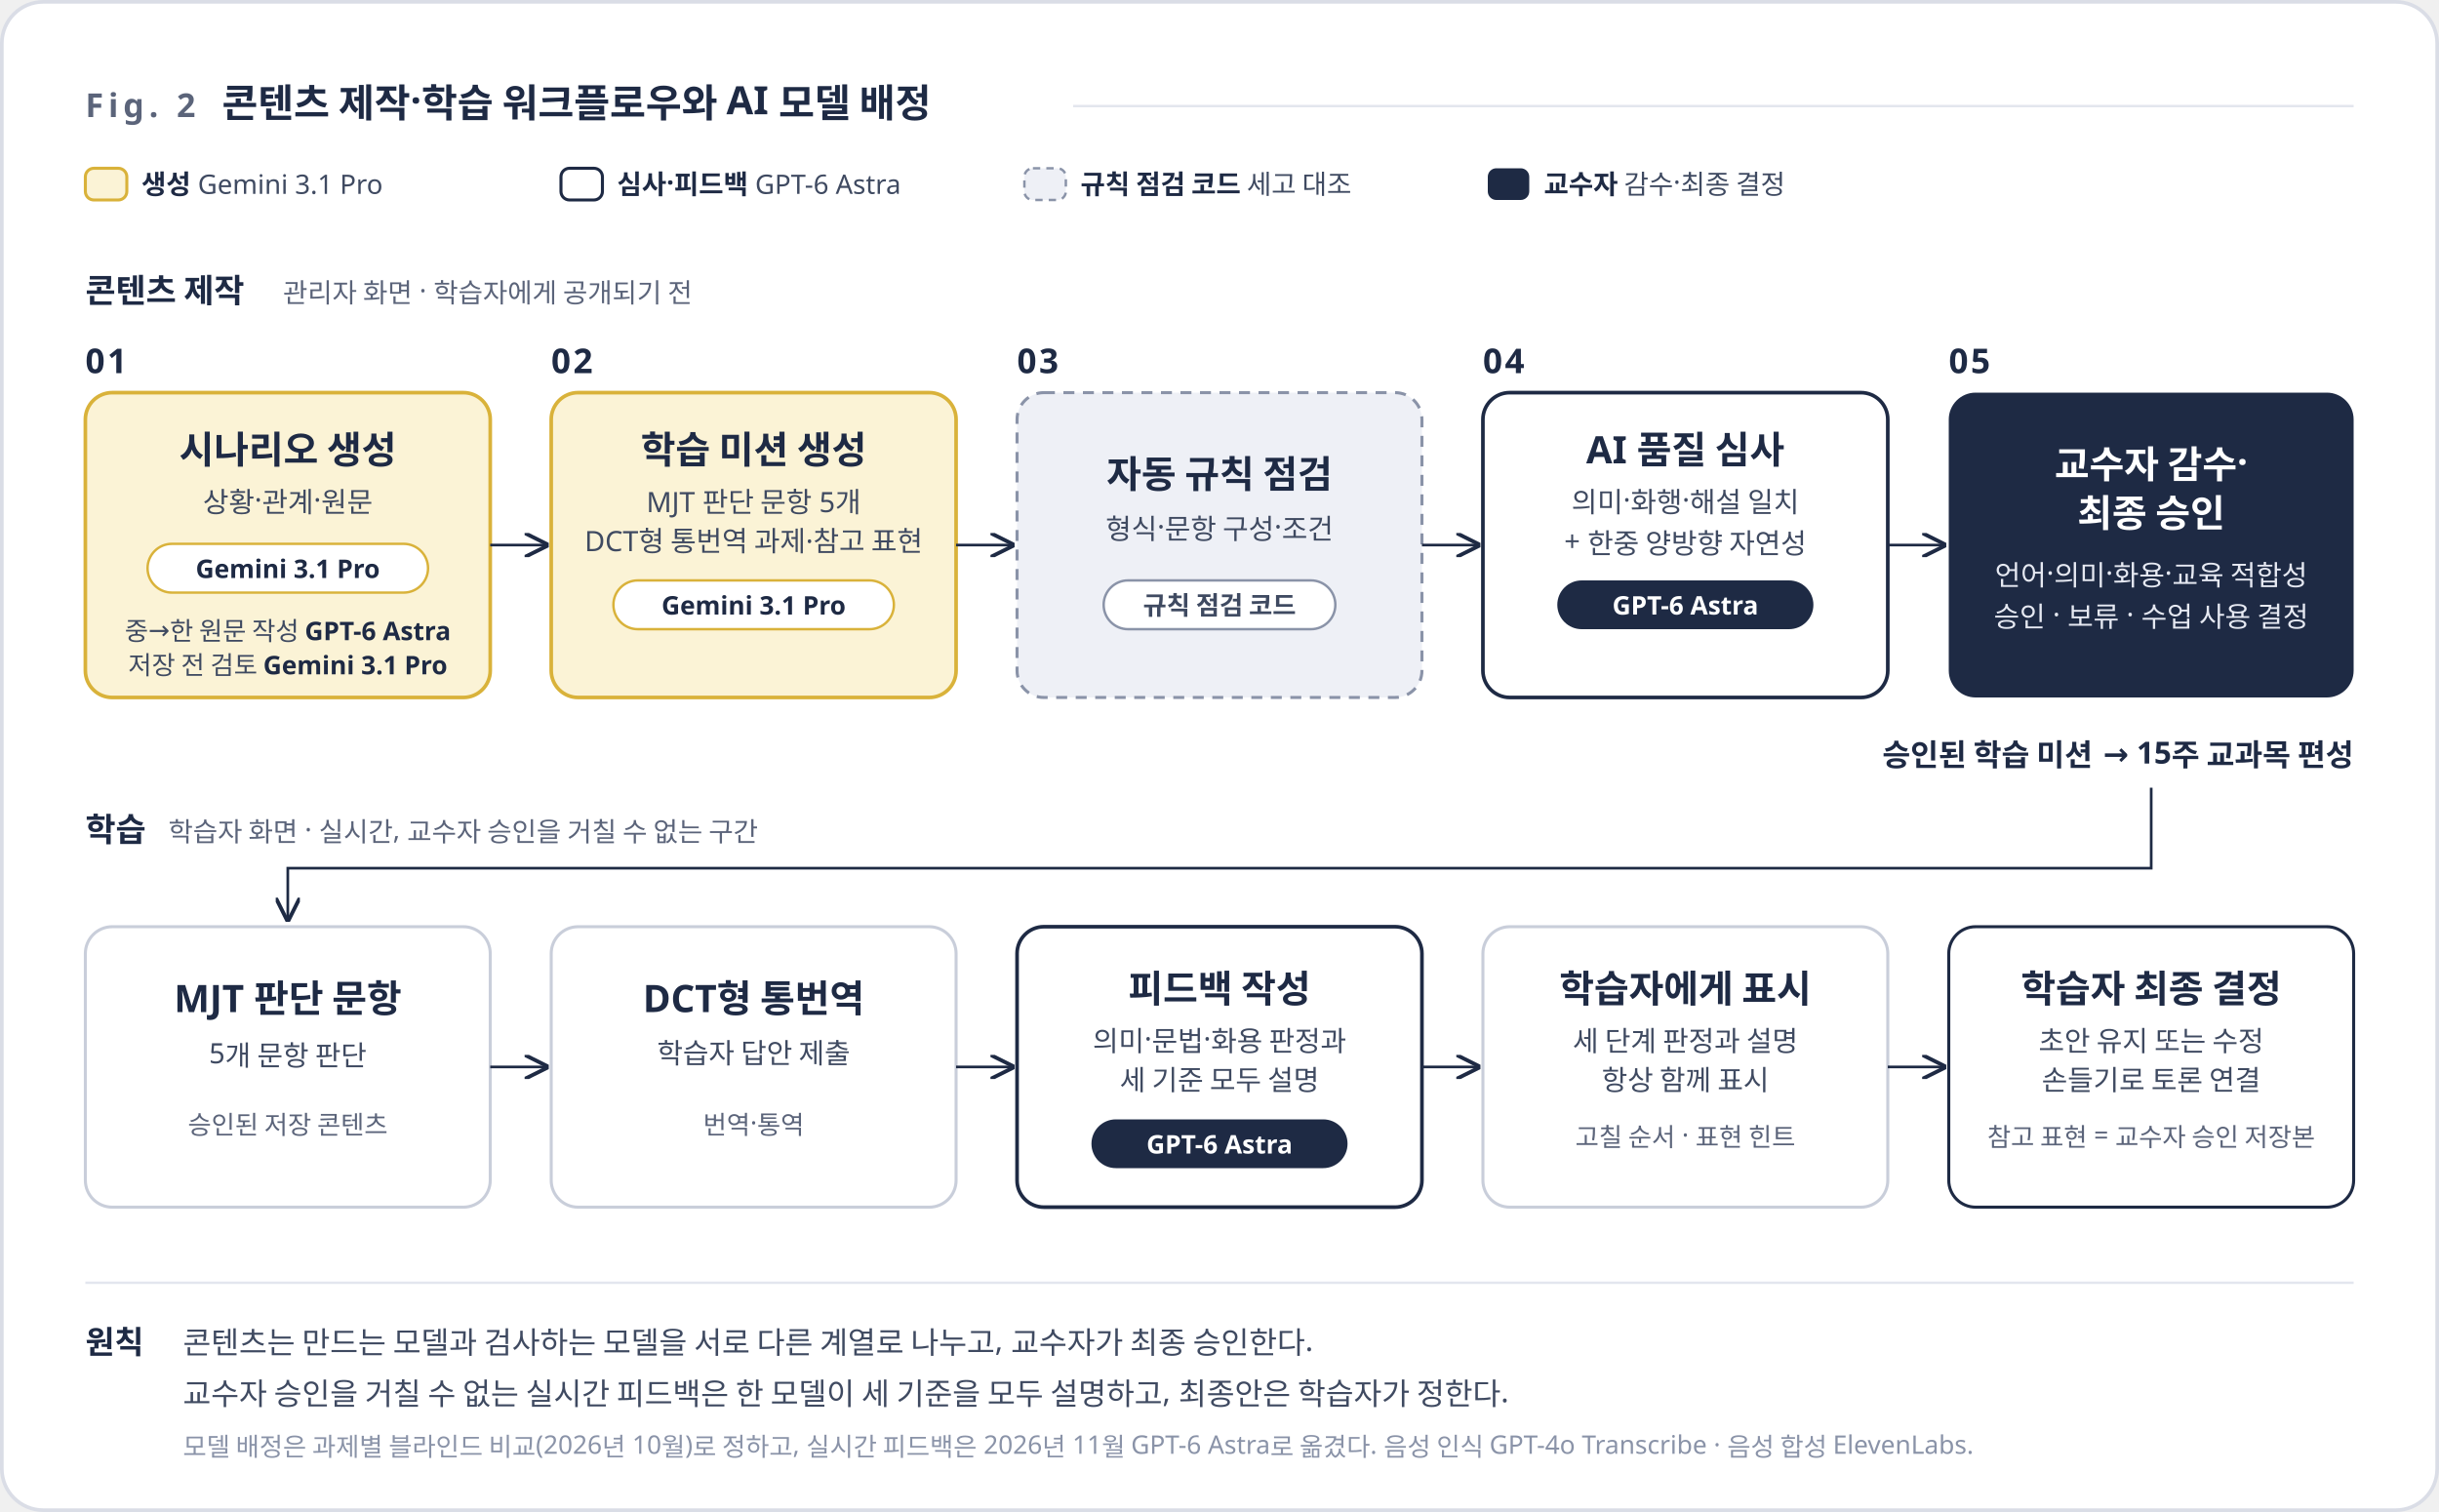
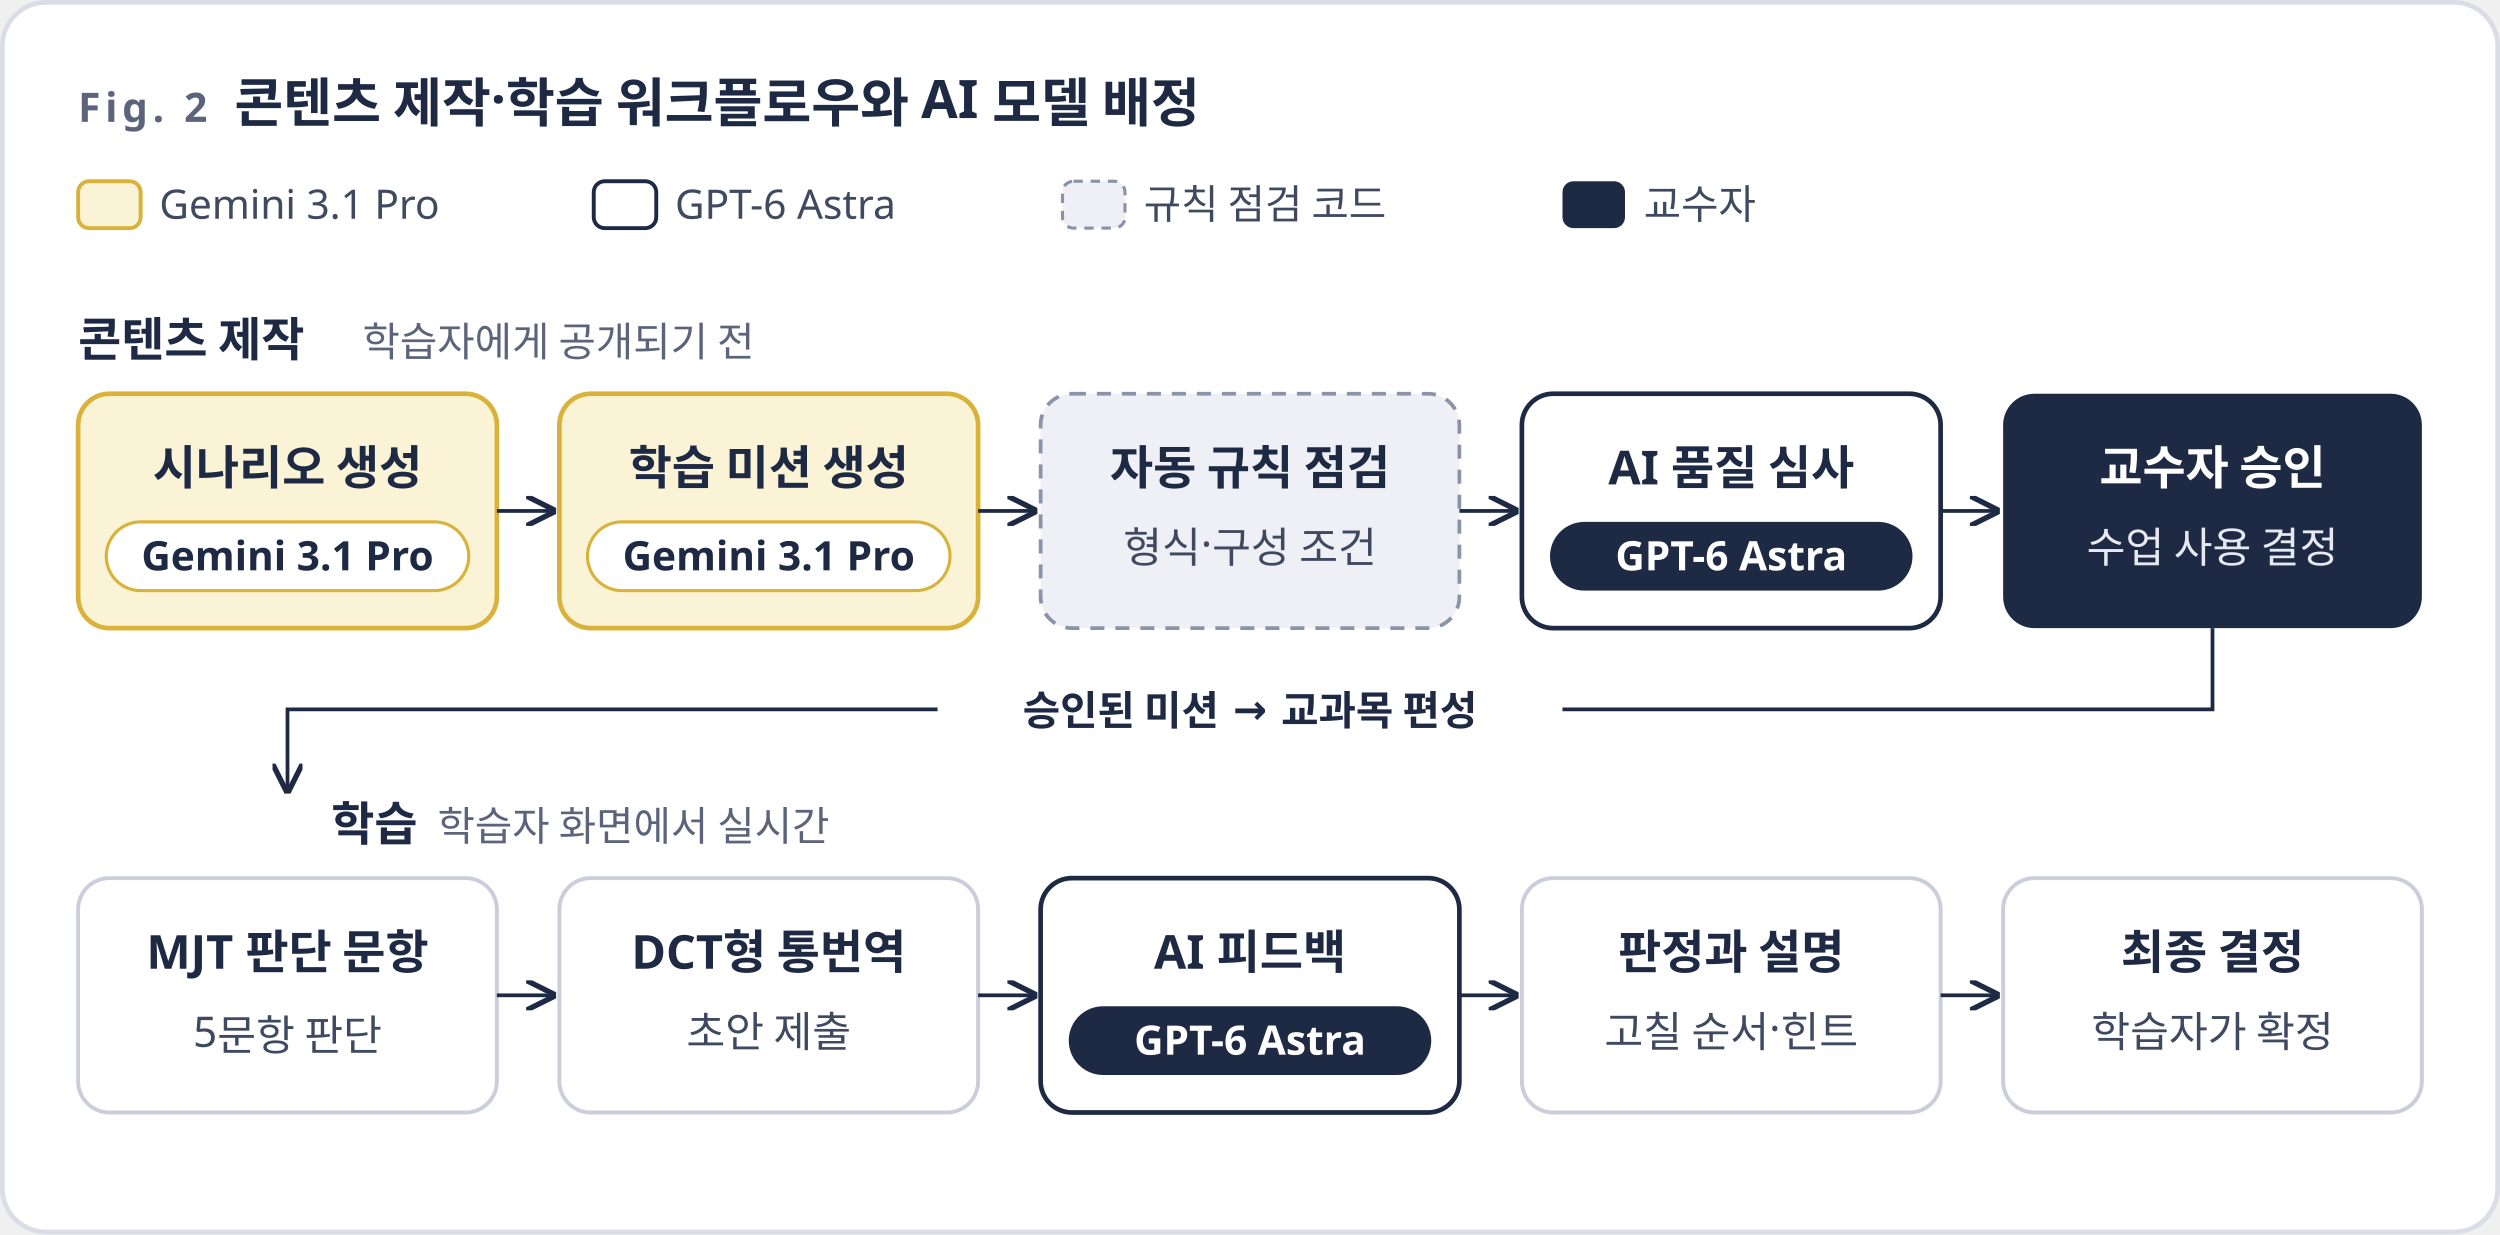
- <svg xmlns="http://www.w3.org/2000/svg" viewBox="0 0 2000 1240" width="2000" height="1240" font-family="Pretendard, 'Noto Sans KR', 'Malgun Gothic', sans-serif">
+ <svg xmlns="http://www.w3.org/2000/svg" viewBox="0 0 1600 790" width="1600" height="790" font-family="Pretendard, 'Noto Sans KR', 'Malgun Gothic', sans-serif">
  <defs>
-     <marker id="arrow" viewBox="0 0 10 10" refX="9" refY="5" markerWidth="9" markerHeight="9" orient="auto-start-reverse">
-       <path d="M0,0 L10,5 L0,10" fill="none" stroke="#1E2A44" stroke-width="1.6" />
+     <marker id="arrow" viewBox="0 0 10 10" refX="9" refY="5" markerWidth="8" markerHeight="8" orient="auto-start-reverse">
+       <path d="M0,0 L10,5 L0,10" fill="none" stroke="#1E2A44" stroke-width="1.8" />
    </marker>
    <style>
      .t { fill:#1E2A44; }
-       .num { font-size:28px; font-weight:800; letter-spacing:2px; fill:#1E2A44; }
-       .h { font-size:31px; font-weight:800; }
-       .s { font-size:23px; fill:#3F4A61; }
-       .sw { font-size:23px; fill:#E6E9F2; }
-       .chip { font-size:21px; font-weight:700; }
-       .row { font-size:27px; font-weight:800; fill:#1E2A44; }
-       .rowsub { font-size:22px; fill:#5B647A; }
-       .leg { font-size:22px; fill:#3F4A61; }
-       .line { stroke:#1E2A44; stroke-width:2.2; fill:none; }
+       .h { font-size:30px; font-weight:800; fill:#1E2A44; }
+       .s { font-size:27px; fill:#3F4A61; }
+       .row { font-size:30px; font-weight:800; fill:#1E2A44; }
+       .rowsub { font-size:26px; fill:#5B647A; }
+       .chip { font-size:26px; font-weight:700; }
+       .leg { font-size:26px; fill:#3F4A61; }
+       .line { stroke:#1E2A44; stroke-width:2.4; fill:none; }
+       .dline { stroke:#5B647A; stroke-width:2.4; fill:none; stroke-dasharray:10 8; }
    </style>
  </defs>
-   <rect x="1.5" y="1.5" width="1997" height="1237" rx="34" fill="#FFFFFF" stroke="#DADDE6" stroke-width="3" />
-   <text x="70" y="96" font-size="27" font-weight="700" letter-spacing="4" fill="#5B647A">Fig. 2</text>
-   <text x="182" y="96" font-size="32" font-weight="800" class="t">콘텐츠 제작·학습 워크플로우와 AI 모델 배정</text>
-   <line x1="880" y1="87" x2="1930" y2="87" stroke="#E3E6EE" stroke-width="2" />
-   <g transform="translate(70,138)">
-     <rect width="34" height="26" rx="7" fill="#FBF3D6" stroke="#D9B23A" stroke-width="2.5" />
-     <text x="46" y="21" class="leg">
-       <tspan font-weight="800" fill="#1E2A44">생성</tspan> Gemini 3.1 Pro</text>
-     <rect x="390" width="34" height="26" rx="7" fill="#FFFFFF" stroke="#1E2A44" stroke-width="2.5" />
-     <text x="436" y="21" class="leg">
-       <tspan font-weight="800" fill="#1E2A44">심사·피드백</tspan> GPT-6 Astra</text>
-     <rect x="770" width="34" height="26" rx="7" fill="#EEF0F6" stroke="#8A93A8" stroke-width="2" stroke-dasharray="6 5" />
-     <text x="816" y="21" class="leg">
-       <tspan font-weight="800" fill="#1E2A44">규칙 점검 코드</tspan> 세고 대조</text>
-     <rect x="1150" width="34" height="26" rx="7" fill="#1E2A44" />
-     <text x="1196" y="21" class="leg">
-       <tspan font-weight="800" fill="#1E2A44">교수자</tspan> 감수·최종 결정</text>
-   </g>
-   <text x="70" y="248" class="row">콘텐츠 제작</text>
-   <text x="232" y="248" class="rowsub">관리자 화면 · 학습자에게 공개되기 전</text>
-   <text x="70" y="306" class="num">01</text>
-   <rect x="70" y="322" width="332" height="250" rx="22" fill="#FBF3D6" stroke="#D9B23A" stroke-width="3" />
-   <text x="236" y="380" text-anchor="middle" class="h t">시나리오 생성</text>
-   <text x="236" y="420" text-anchor="middle" class="s">상황·관계·원문</text>
-   <rect x="121" y="446" width="230" height="40" rx="20" fill="#FFFFFF" stroke="#D9B23A" stroke-width="2" />
-   <text x="236" y="474" text-anchor="middle" class="chip t">Gemini 3.1 Pro</text>
-   <text x="236" y="525" text-anchor="middle" font-size="21" fill="#3F4A61">중→한 원문 작성 <tspan font-weight="700" fill="#1E2A44">GPT-6 Astra</tspan>
-   </text>
-   <text x="236" y="553" text-anchor="middle" font-size="21" fill="#3F4A61">저장 전 검토 <tspan font-weight="700" fill="#1E2A44">Gemini 3.1 Pro</tspan>
-   </text>
-   <text x="452" y="306" class="num">02</text>
-   <rect x="452" y="322" width="332" height="250" rx="22" fill="#FBF3D6" stroke="#D9B23A" stroke-width="3" />
-   <text x="618" y="380" text-anchor="middle" class="h t">학습 미션 생성</text>
-   <text x="618" y="420" text-anchor="middle" class="s">MJT 판단 문항 5개</text>
-   <text x="618" y="452" text-anchor="middle" class="s">DCT형 통번역 과제·참고 표현</text>
-   <rect x="503" y="476" width="230" height="40" rx="20" fill="#FFFFFF" stroke="#D9B23A" stroke-width="2" />
-   <text x="618" y="504" text-anchor="middle" class="chip t">Gemini 3.1 Pro</text>
-   <text x="834" y="306" class="num">03</text>
-   <rect x="834" y="322" width="332" height="250" rx="22" fill="#EEF0F6" stroke="#8A93A8" stroke-width="2.5" stroke-dasharray="9 7" />
-   <text x="1000" y="400" text-anchor="middle" class="h t">자동 규칙 점검</text>
-   <text x="1000" y="442" text-anchor="middle" class="s">형식·문항 구성·조건</text>
-   <rect x="905" y="476" width="190" height="40" rx="20" fill="#FFFFFF" stroke="#8A93A8" stroke-width="2" />
-   <text x="1000" y="504" text-anchor="middle" class="chip" fill="#3F4A61">규칙 점검 코드</text>
-   <text x="1216" y="306" class="num">04</text>
-   <rect x="1216" y="322" width="332" height="250" rx="22" fill="#FFFFFF" stroke="#1E2A44" stroke-width="3" />
-   <text x="1382" y="380" text-anchor="middle" class="h t">AI 품질 심사</text>
-   <text x="1382" y="420" text-anchor="middle" class="s">의미·화행·해설 일치</text>
-   <text x="1382" y="452" text-anchor="middle" class="s">+ 한중 양방향 자연성</text>
-   <rect x="1277" y="476" width="210" height="40" rx="20" fill="#1E2A44" />
-   <text x="1382" y="504" text-anchor="middle" class="chip" fill="#FFFFFF">GPT-6 Astra</text>
-   <text x="1598" y="306" class="num">05</text>
-   <rect x="1598" y="322" width="332" height="250" rx="22" fill="#1E2A44" />
-   <text x="1764" y="392" text-anchor="middle" class="h" fill="#FFFFFF">교수자 감수·</text>
-   <text x="1764" y="432" text-anchor="middle" class="h" fill="#FFFFFF">최종 승인</text>
-   <text x="1764" y="480" text-anchor="middle" class="sw">언어·의미·화용·교육 적합성</text>
-   <text x="1764" y="514" text-anchor="middle" class="sw">승인 · 보류 · 수업 사용 결정</text>
-   <line x1="402" y1="447" x2="448" y2="447" class="line" marker-end="url(#arrow)" />
-   <line x1="784" y1="447" x2="830" y2="447" class="line" marker-end="url(#arrow)" />
-   <line x1="1166" y1="447" x2="1212" y2="447" class="line" marker-end="url(#arrow)" />
-   <line x1="1548" y1="447" x2="1594" y2="447" class="line" marker-end="url(#arrow)" />
-   <text x="1930" y="628" text-anchor="end" font-size="25" font-weight="800" class="t">승인된 학습 미션 → 15주 교과목 편성</text>
-   <path d="M1764,646 L1764,712 L236,712 L236,754" class="line" marker-end="url(#arrow)" />
-   <text x="70" y="690" class="row">학습</text>
-   <text x="138" y="690" class="rowsub">학습자 화면 · 실시간, 교수자 승인을 거칠 수 없는 구간</text>
-   <rect x="70" y="760" width="332" height="230" rx="22" fill="#FFFFFF" stroke="#C9CEDA" stroke-width="2.5" />
-   <text x="236" y="830" text-anchor="middle" class="h t">MJT 판단 문항</text>
-   <text x="236" y="872" text-anchor="middle" class="s">5개 문항 판단</text>
-   <text x="236" y="930" text-anchor="middle" font-size="21" fill="#5B647A">승인된 저장 콘텐츠</text>
-   <rect x="452" y="760" width="332" height="230" rx="22" fill="#FFFFFF" stroke="#C9CEDA" stroke-width="2.5" />
-   <text x="618" y="830" text-anchor="middle" class="h t">DCT형 통번역</text>
-   <text x="618" y="872" text-anchor="middle" class="s">학습자 답안 제출</text>
-   <text x="618" y="930" text-anchor="middle" font-size="21" fill="#5B647A">번역·통역</text>
-   <rect x="834" y="760" width="332" height="230" rx="22" fill="#FFFFFF" stroke="#1E2A44" stroke-width="3" />
-   <text x="1000" y="822" text-anchor="middle" class="h t">피드백 작성</text>
-   <text x="1000" y="862" text-anchor="middle" class="s">의미·문법·화용 판정과</text>
-   <text x="1000" y="894" text-anchor="middle" class="s">세 기준 모두 설명</text>
-   <rect x="895" y="918" width="210" height="40" rx="20" fill="#1E2A44" />
-   <text x="1000" y="946" text-anchor="middle" class="chip" fill="#FFFFFF">GPT-6 Astra</text>
-   <rect x="1216" y="760" width="332" height="230" rx="22" fill="#FFFFFF" stroke="#C9CEDA" stroke-width="2.5" />
-   <text x="1382" y="822" text-anchor="middle" class="h t">학습자에게 표시</text>
-   <text x="1382" y="862" text-anchor="middle" class="s">세 단계 판정과 설명</text>
-   <text x="1382" y="894" text-anchor="middle" class="s">항상 함께 표시</text>
-   <text x="1382" y="940" text-anchor="middle" font-size="21" fill="#5B647A">고칠 순서 · 표현 힌트</text>
-   <rect x="1598" y="760" width="332" height="230" rx="22" fill="#FFFFFF" stroke="#1E2A44" stroke-width="2.5" />
-   <text x="1764" y="822" text-anchor="middle" class="h t">학습자 최종 결정</text>
-   <text x="1764" y="862" text-anchor="middle" class="s">초안 유지 또는 수정</text>
-   <text x="1764" y="894" text-anchor="middle" class="s">손들기로 토론 연결</text>
-   <text x="1764" y="940" text-anchor="middle" font-size="21" fill="#5B647A">참고 표현 = 교수자 승인 저장본</text>
-   <line x1="402" y1="875" x2="448" y2="875" class="line" marker-end="url(#arrow)" />
-   <line x1="784" y1="875" x2="830" y2="875" class="line" marker-end="url(#arrow)" />
-   <line x1="1166" y1="875" x2="1212" y2="875" class="line" marker-end="url(#arrow)" />
-   <line x1="1548" y1="875" x2="1594" y2="875" class="line" marker-end="url(#arrow)" />
-   <line x1="70" y1="1052" x2="1930" y2="1052" stroke="#E3E6EE" stroke-width="2" />
-   <text x="70" y="1110" font-size="26" font-weight="800" class="t">원칙</text>
-   <text x="150" y="1110" font-size="25" fill="#3F4A61">콘텐츠는 만드는 모델과 검사하는 모델을 서로 다른 계열로 나누고, 교수자가 최종 승인한다.</text>
-   <text x="150" y="1152" font-size="25" fill="#3F4A61">교수자 승인을 거칠 수 없는 실시간 피드백은 한 모델이 세 기준을 모두 설명하고, 최종안은 학습자가 정한다.</text>
-   <text x="150" y="1194" font-size="21" fill="#8A93A8">모델 배정은 과제별 블라인드 비교(2026년 10월)로 정하고, 실시간 피드백은 2026년 11월 GPT-6 Astra로 옮겼다. 음성 인식 GPT-4o Transcribe · 음성 합성 ElevenLabs.</text>
+   <rect x="1.5" y="1.5" width="1597" height="787" rx="28" fill="#FFFFFF" stroke="#DADDE6" stroke-width="3" />
+   <text x="50" y="78" font-size="26" font-weight="700" letter-spacing="3" fill="#5B647A">Fig. 2</text>
+   <text x="150" y="78" font-size="34" font-weight="800" class="t">콘텐츠 제작·학습 워크플로우와 AI 모델 배정</text>
+   <rect x="50" y="116" width="40" height="30" rx="7" fill="#FBF3D6" stroke="#D9B23A" stroke-width="2.5" />
+   <text x="102" y="140" text-anchor="start" class="leg">Gemini 3.1 Pro</text>
+   <rect x="380" y="116" width="40" height="30" rx="7" fill="#FFFFFF" stroke="#1E2A44" stroke-width="2.5" />
+   <text x="432" y="140" text-anchor="start" class="leg">GPT-6 Astra</text>
+   <rect x="680" y="116" width="40" height="30" rx="7" fill="#EEF0F6" stroke="#8A93A8" stroke-width="2" stroke-dasharray="6 5" />
+   <text x="732" y="140" text-anchor="start" class="leg">규칙 점검 코드</text>
+   <rect x="1000" y="116" width="40" height="30" rx="7" fill="#1E2A44" />
+   <text x="1052" y="140" text-anchor="start" class="leg">교수자</text>
+   <text x="50" y="228" text-anchor="start" class="row">콘텐츠 제작</text>
+   <text x="232" y="228" text-anchor="start" class="rowsub">학습자에게 공개되기 전</text>
+   <rect x="50" y="252" width="268" height="150" rx="20" fill="#FBF3D6" stroke="#D9B23A" stroke-width="3" />
+   <text x="184.0" y="310" text-anchor="middle" class="h">시나리오 생성</text>
+   <rect x="68.0" y="334" width="232" height="44" rx="22" fill="#FFFFFF" stroke="#D9B23A" stroke-width="2" />
+   <text x="184.0" y="365" text-anchor="middle" class="chip" style="fill:#1E2A44">Gemini 3.1 Pro</text>
+   <line x1="318" y1="327.0" x2="354" y2="327.0" class="line" marker-end="url(#arrow)" />
+   <rect x="358" y="252" width="268" height="150" rx="20" fill="#FBF3D6" stroke="#D9B23A" stroke-width="3" />
+   <text x="492.0" y="310" text-anchor="middle" class="h">학습 미션 생성</text>
+   <rect x="376.0" y="334" width="232" height="44" rx="22" fill="#FFFFFF" stroke="#D9B23A" stroke-width="2" />
+   <text x="492.0" y="365" text-anchor="middle" class="chip" style="fill:#1E2A44">Gemini 3.1 Pro</text>
+   <line x1="626" y1="327.0" x2="662" y2="327.0" class="line" marker-end="url(#arrow)" />
+   <rect x="666" y="252" width="268" height="150" rx="20" fill="#EEF0F6" stroke="#8A93A8" stroke-width="2.4" stroke-dasharray="9 7" />
+   <text x="800.0" y="310" text-anchor="middle" class="h">자동 규칙 점검</text>
+   <text x="800.0" y="360" text-anchor="middle" class="s">형식·구성 조건</text>
+   <line x1="934" y1="327.0" x2="970" y2="327.0" class="line" marker-end="url(#arrow)" />
+   <rect x="974" y="252" width="268" height="150" rx="20" fill="#FFFFFF" stroke="#1E2A44" stroke-width="3" />
+   <text x="1108.0" y="310" text-anchor="middle" class="h">AI 품질 심사</text>
+   <rect x="992.0" y="334" width="232" height="44" rx="22" fill="#1E2A44" />
+   <text x="1108.0" y="365" text-anchor="middle" class="chip" style="fill:#FFFFFF">GPT-6 Astra</text>
+   <line x1="1242" y1="327.0" x2="1278" y2="327.0" class="line" marker-end="url(#arrow)" />
+   <rect x="1282" y="252" width="268" height="150" rx="20" fill="#1E2A44" />
+   <text x="1416.0" y="310" text-anchor="middle" class="h" style="fill:#FFFFFF">교수자 승인</text>
+   <text x="1416.0" y="360" text-anchor="middle" class="s" style="fill:#E6E9F2">수업 사용 결정</text>
+   <path d="M1416.0,402 L1416.0,454 L184.0,454 L184.0,506" class="line" marker-end="url(#arrow)" />
+   <rect x="600.0" y="432" width="400" height="44" rx="22" fill="#FFFFFF" />
+   <text x="800.0" y="464" text-anchor="middle" class="rowsub" style="fill:#1E2A44" font-weight="700">승인된 미션 → 교과목 편성</text>
+   <text x="212.0" y="538" text-anchor="start" class="row">학습</text>
+   <text x="280.0" y="538" text-anchor="start" class="rowsub">학습자 화면에서 실시간</text>
+   <rect x="50" y="562" width="268" height="150" rx="20" fill="#FFFFFF" stroke="#C9CEDA" stroke-width="2.5" />
+   <text x="184.0" y="620" text-anchor="middle" class="h">MJT 판단 문항</text>
+   <text x="184.0" y="670" text-anchor="middle" class="s">5문항 판단</text>
+   <line x1="318" y1="637.0" x2="354" y2="637.0" class="line" marker-end="url(#arrow)" />
+   <rect x="358" y="562" width="268" height="150" rx="20" fill="#FFFFFF" stroke="#C9CEDA" stroke-width="2.5" />
+   <text x="492.0" y="620" text-anchor="middle" class="h">DCT형 통번역</text>
+   <text x="492.0" y="670" text-anchor="middle" class="s">초안 제출</text>
+   <line x1="626" y1="637.0" x2="662" y2="637.0" class="line" marker-end="url(#arrow)" />
+   <rect x="666" y="562" width="268" height="150" rx="20" fill="#FFFFFF" stroke="#1E2A44" stroke-width="3" />
+   <text x="800.0" y="620" text-anchor="middle" class="h">AI 피드백</text>
+   <rect x="684.0" y="644" width="232" height="44" rx="22" fill="#1E2A44" />
+   <text x="800.0" y="675" text-anchor="middle" class="chip" style="fill:#FFFFFF">GPT-6 Astra</text>
+   <line x1="934" y1="637.0" x2="970" y2="637.0" class="line" marker-end="url(#arrow)" />
+   <rect x="974" y="562" width="268" height="150" rx="20" fill="#FFFFFF" stroke="#C9CEDA" stroke-width="2.5" />
+   <text x="1108.0" y="620" text-anchor="middle" class="h">판정과 설명</text>
+   <text x="1108.0" y="670" text-anchor="middle" class="s">고칠 순서·힌트</text>
+   <line x1="1242" y1="637.0" x2="1278" y2="637.0" class="line" marker-end="url(#arrow)" />
+   <rect x="1282" y="562" width="268" height="150" rx="20" fill="#FFFFFF" stroke="#C9CEDA" stroke-width="2.5" />
+   <text x="1416.0" y="620" text-anchor="middle" class="h">최종 결정</text>
+   <text x="1416.0" y="670" text-anchor="middle" class="s">학습자가 확정</text>
</svg>
